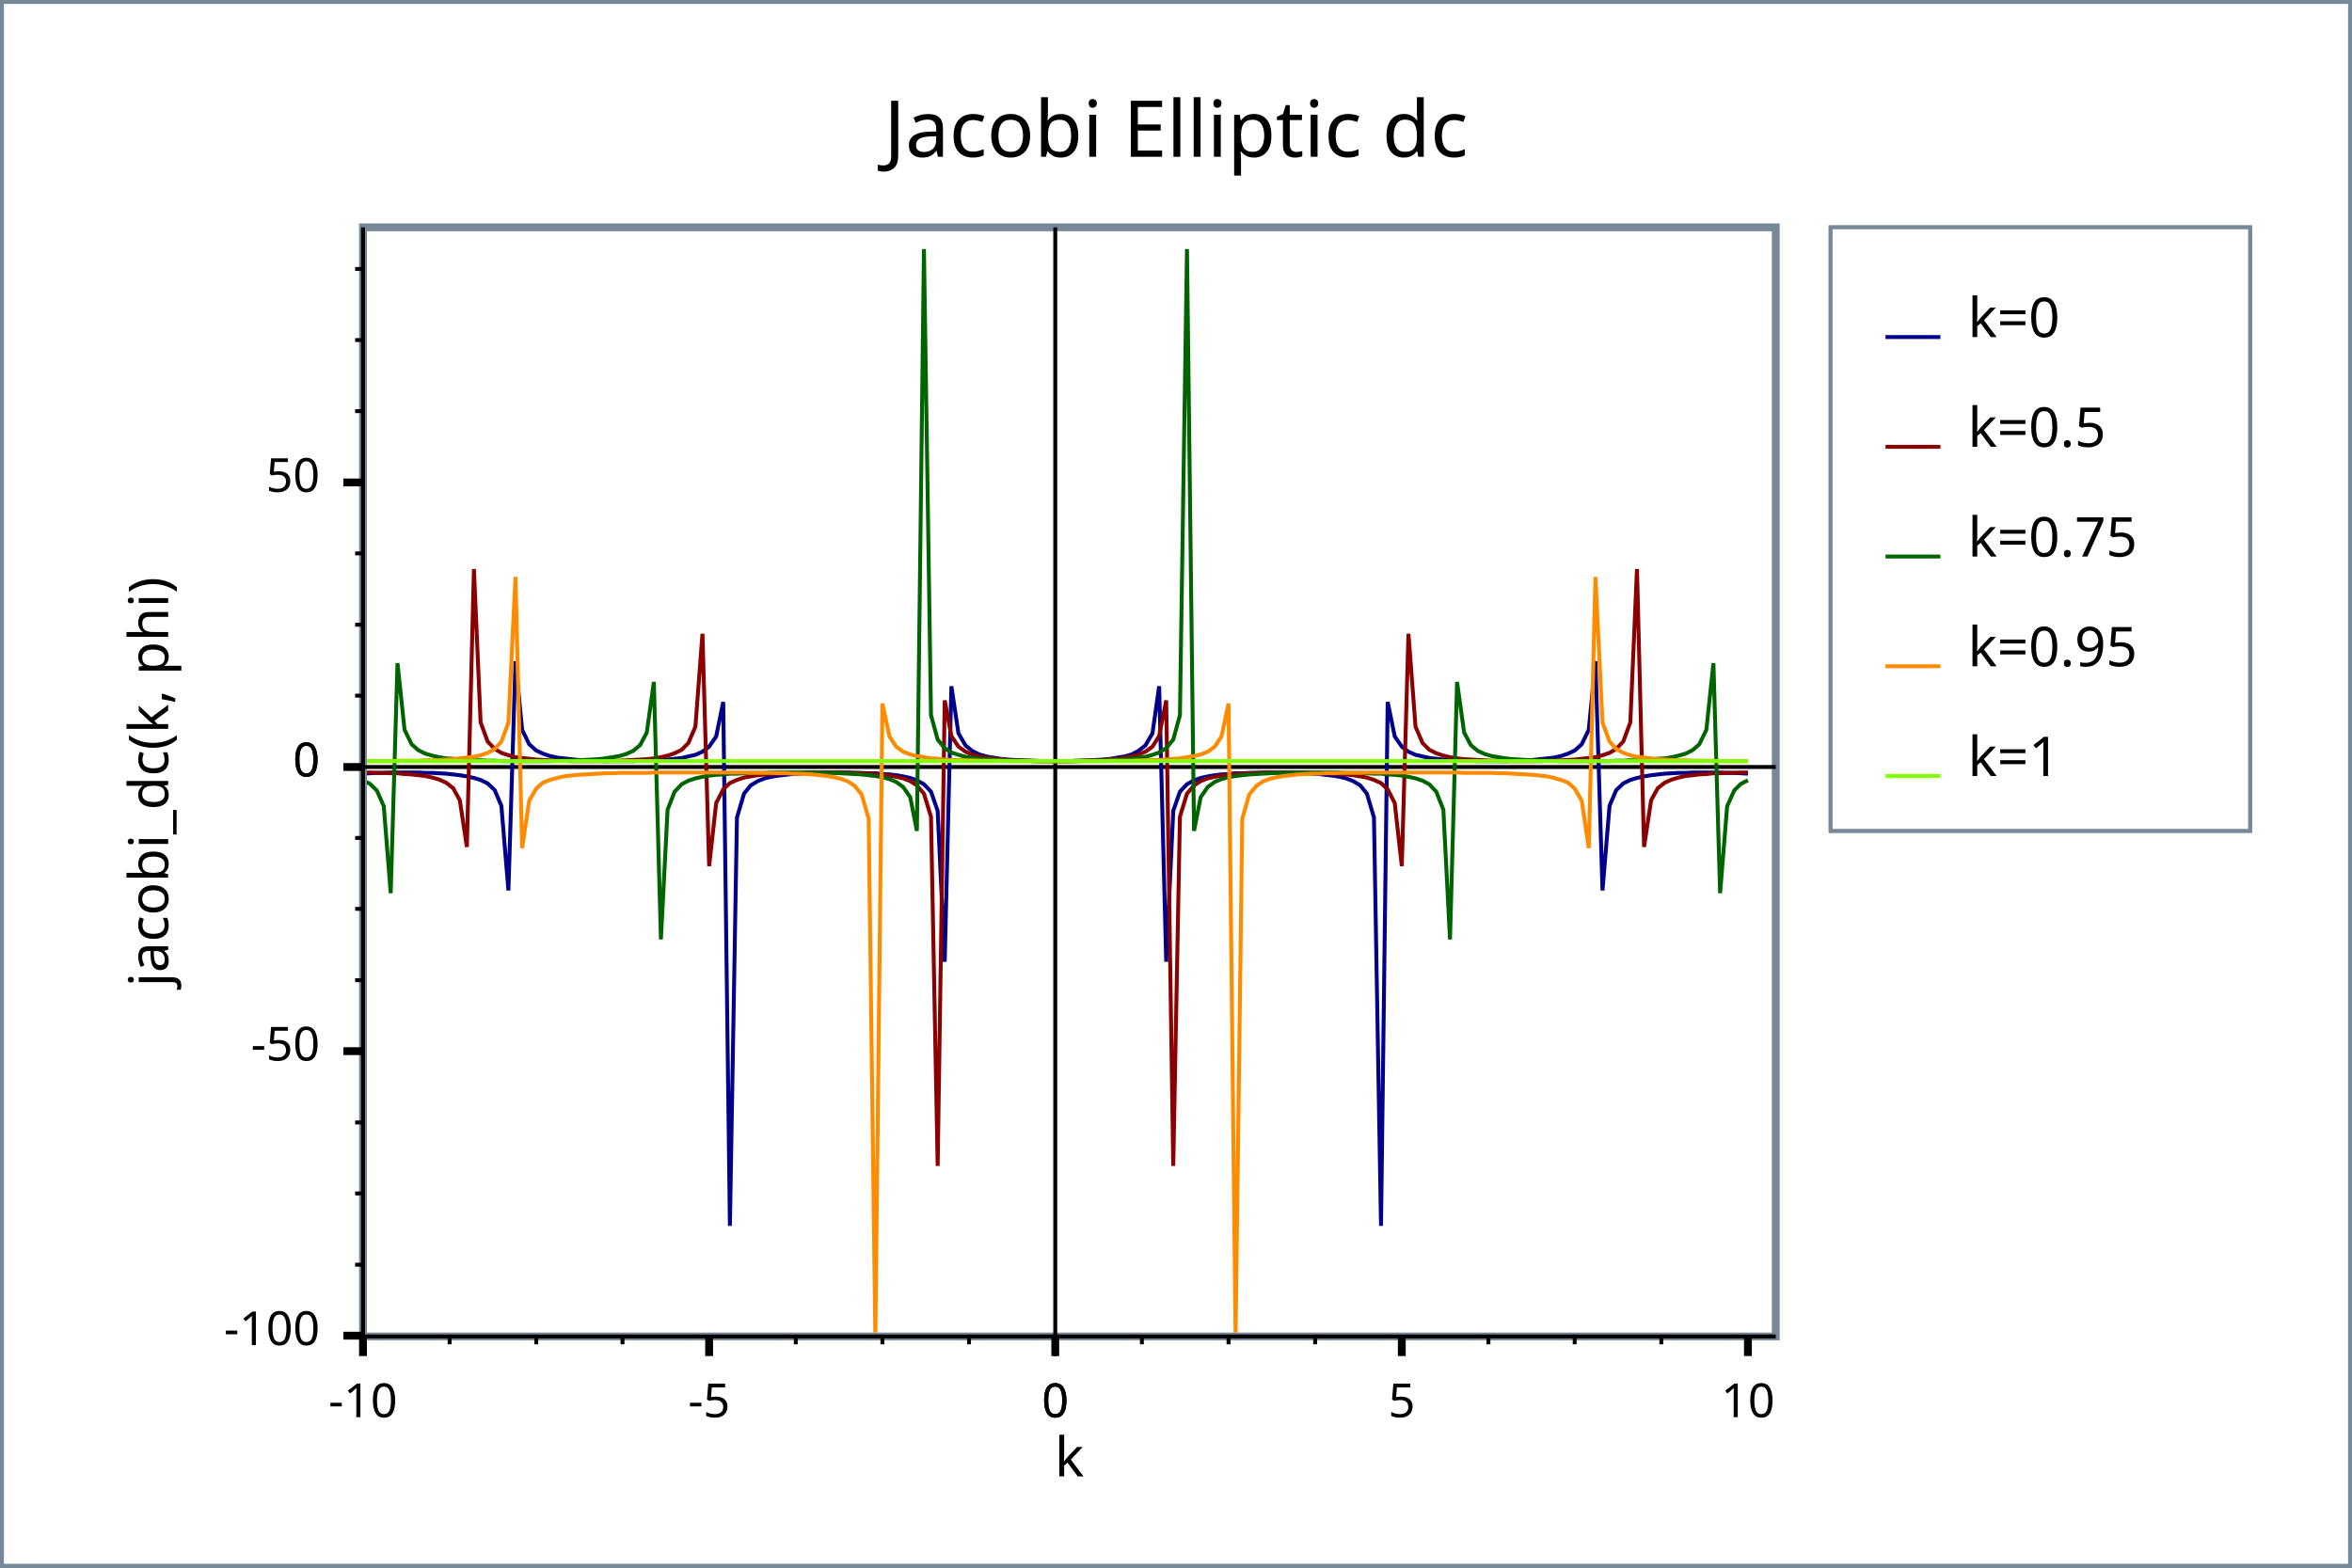
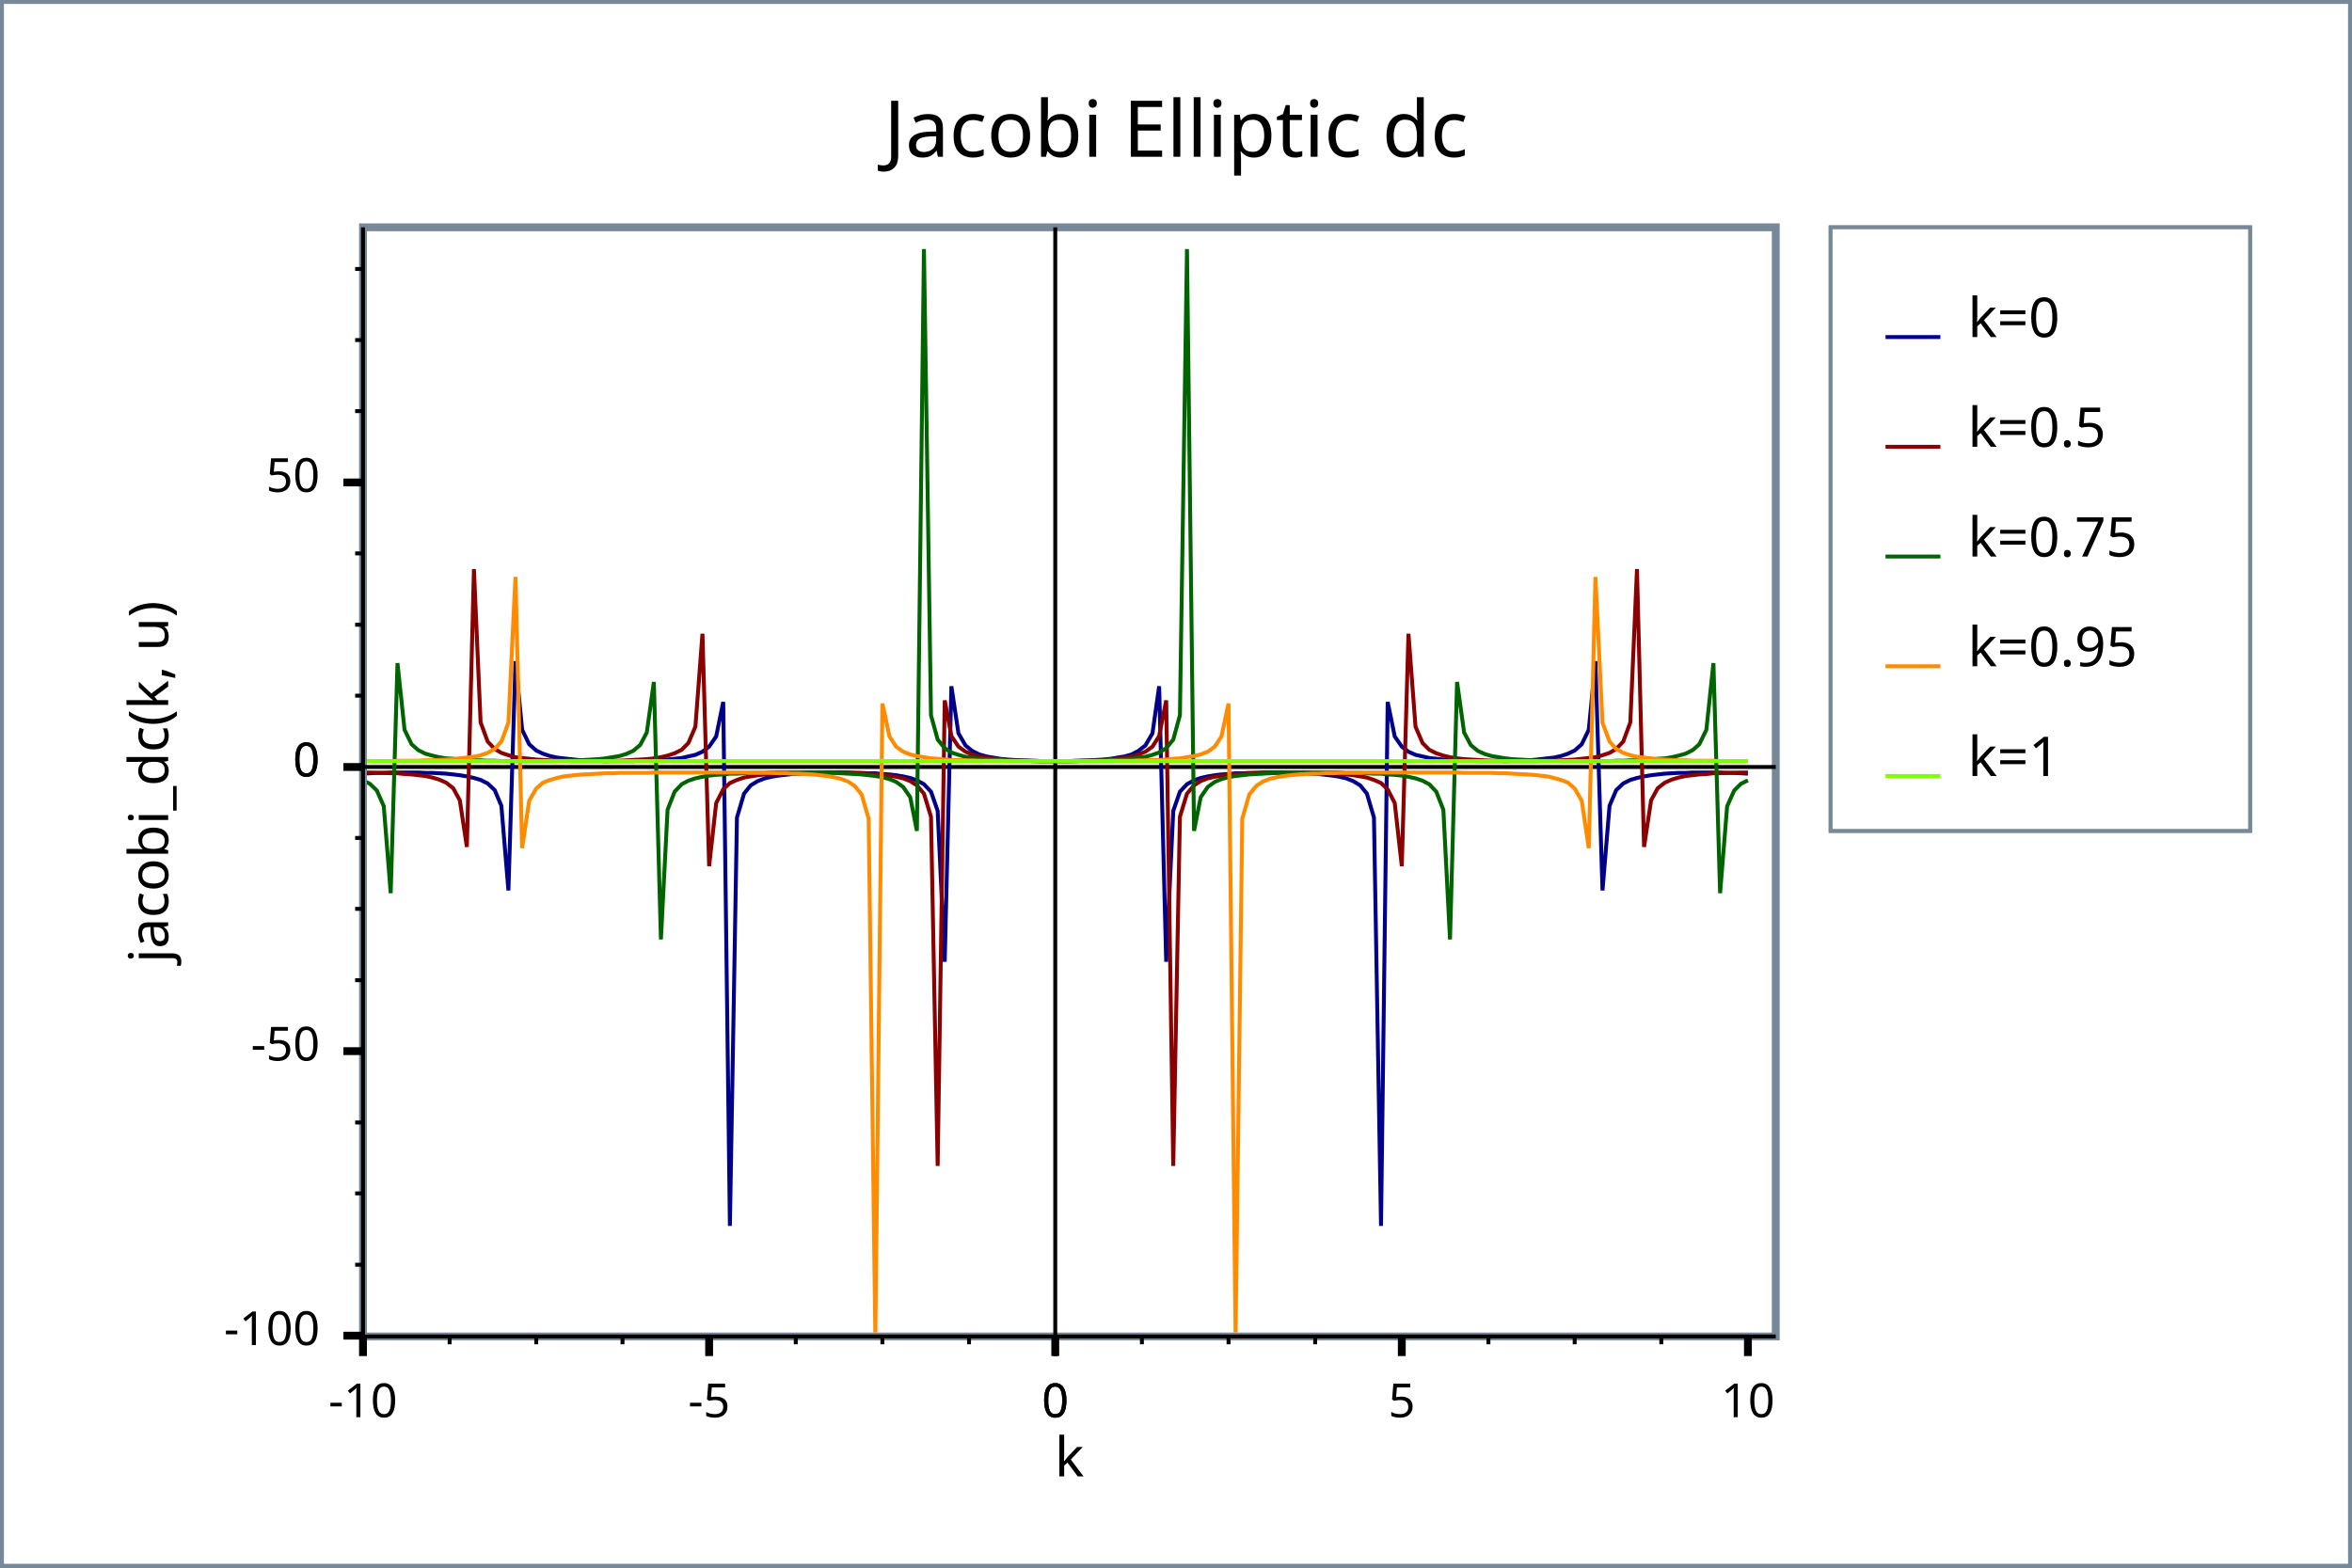
<svg xmlns="http://www.w3.org/2000/svg" width="600" height="400" version="1.1">
  <meta name="copyright" content="John Maddock" />
  <meta name="date" content="2008" />
  <clipPath id="plot_window">
    <rect x="93.6" y="59" width="358.4" height="281" />
  </clipPath>
  <g id="imageBackground" stroke="rgb(119,136,153)" fill="rgb(255,255,255)" stroke-width="2">
    <rect x="0" y="0" width="600" height="400" />
  </g>
  <g id="plotBackground" stroke="rgb(119,136,153)" fill="rgb(255,255,255)" stroke-width="2">
    <rect x="92.6" y="58" width="360.4" height="283" />
  </g>
  <g id="yMinorGrid" stroke="rgb(200,220,255)" stroke-width="0.5" />
  <g id="yMajorGrid" stroke="rgb(200,220,255)" stroke-width="1" />
  <g id="xMinorGrid" stroke="rgb(200,220,255)" stroke-width="0.5" />
  <g id="xMajorGrid" stroke="rgb(200,220,255)" stroke-width="1" />
  <g id="yAxis" stroke="rgb(0,0,0)" stroke-width="1">
    <line x1="269.2" y1="58" x2="269.2" y2="346" />
    <line x1="92.6" y1="58" x2="92.6" y2="341" />
  </g>
  <g id="xAxis" stroke="rgb(0,0,0)" stroke-width="1">
    <line x1="87.6" y1="195.7" x2="453" y2="195.7" />
    <line x1="87.6" y1="341" x2="453" y2="341" />
  </g>
  <g id="yMinorTicks" stroke="rgb(0,0,0)" stroke-width="1">
    <path d="M90.6,177.5 L92.6,177.5 M90.6,159.4 L92.6,159.4 M90.6,141.2 L92.6,141.2 M90.6,104.9 L92.6,104.9 M90.6,86.77 L92.6,86.77 M90.6,68.63 L92.6,68.63 M90.6,195.7 L92.6,195.7 M90.6,213.8 L92.6,213.8 M90.6,231.9 L92.6,231.9 M90.6,250.1 L92.6,250.1 M90.6,268.2 L92.6,268.2 M90.6,286.4 L92.6,286.4 M90.6,304.5 L92.6,304.5 M90.6,322.7 L92.6,322.7 M90.6,340.8 L92.6,340.8 " fill="none" />
  </g>
  <g id="xMinorTicks" stroke="rgb(0,0,0)" stroke-width="1">
    <path d="M291.3,341 L291.3,343 M313.4,341 L313.4,343 M335.5,341 L335.5,343 M379.7,341 L379.7,343 M401.7,341 L401.7,343 M423.8,341 L423.8,343 M247.2,341 L247.2,343 M225.1,341 L225.1,343 M203,341 L203,343 M158.8,341 L158.8,343 M136.8,341 L136.8,343 M114.7,341 L114.7,343 " fill="none" />
  </g>
  <g id="yMajorTicks" stroke="rgb(0,0,0)" stroke-width="2">
    <path d="M87.6,195.7 L92.6,195.7 M87.6,123.1 L92.6,123.1 M87.6,195.7 L92.6,195.7 M87.6,268.2 L92.6,268.2 M87.6,340.8 L92.6,340.8 " fill="none" />
  </g>
  <g id="xMajorTicks" stroke="rgb(0,0,0)" stroke-width="2">
    <path d="M269.2,341 L269.2,346 M357.6,341 L357.6,346 M445.9,341 L445.9,346 M269.2,341 L269.2,346 M180.9,341 L180.9,346 M92.6,341 L92.6,346 " fill="none" />
  </g>
  <g id="xTicksValues">
    <text x="269.2" y="361.6" text-anchor="middle" font-size="12" font-family="Verdana">0</text>
    <text x="357.6" y="361.6" text-anchor="middle" font-size="12" font-family="Verdana">5</text>
    <text x="445.9" y="361.6" text-anchor="middle" font-size="12" font-family="Verdana">10</text>
    <text x="269.2" y="361.6" text-anchor="middle" font-size="12" font-family="Verdana">0</text>
    <text x="180.9" y="361.6" text-anchor="middle" font-size="12" font-family="Verdana">-5</text>
    <text x="92.6" y="361.6" text-anchor="middle" font-size="12" font-family="Verdana">-10</text>
  </g>
  <g id="yTicksValues">
    <text x="81.6" y="198.1" text-anchor="end" font-size="12" font-family="Verdana">0</text>
    <text x="81.6" y="125.5" text-anchor="end" font-size="12" font-family="Verdana">50</text>
    <text x="81.6" y="198.1" text-anchor="end" font-size="12" font-family="Verdana">0</text>
    <text x="81.6" y="270.6" text-anchor="end" font-size="12" font-family="Verdana">-50</text>
    <text x="81.6" y="343.2" text-anchor="end" font-size="12" font-family="Verdana">-100</text>
  </g>
  <g id="yLabel">
-     <text x="42.9" y="199.5" text-anchor="middle" transform="rotate(-90 42.9 199.5 )" font-size="14" font-family="Verdana">jacobi_dc(k, phi)</text>
+     <text x="42.9" y="199.5" text-anchor="middle" transform="rotate(-90 42.9 199.5 )" font-size="14" font-family="Verdana">jacobi_dc(k, u)</text>
  </g>
  <g id="xLabel">
    <text x="272.8" y="376.7" text-anchor="middle" font-size="14" font-family="Verdana">k</text>
  </g>
  <g id="plotLines" stroke-width="2">
    <g clip-path="url(#plot_window)" stroke="rgb(0,0,139)" stroke-width="1">
      <path d="M92.6,197.4 L94.37,197.3 L96.13,197.2 L97.9,197.2 L99.67,197.1 L101.4,197.1 L103.2,197.1 L105,197.1 L106.7,197.1 L108.5,197.2 L110.3,197.2 L112,197.3 L113.8,197.4 L115.6,197.6 L117.3,197.8 L119.1,198.1 L120.9,198.5 L122.6,199 L124.4,199.9 L126.2,201.6 L127.9,205.6 L129.7,227.2 L131.5,168.7 L133.2,186.2 L135,189.9 L136.8,191.5 L138.5,192.3 L140.3,192.9 L142.1,193.3 L143.8,193.5 L145.6,193.7 L147.4,193.9 L149.1,194 L150.9,194.1 L152.7,194.1 L154.4,194.2 L156.2,194.2 L158,194.2 L159.7,194.2 L161.5,194.2 L163.3,194.1 L165,194.1 L166.8,194 L168.6,193.9 L170.3,193.8 L172.1,193.6 L173.9,193.4 L175.6,193 L177.4,192.6 L179.2,191.8 L180.9,190.5 L182.7,187.9 L184.5,179.1 L186.2,312.8 L188,208.6 L189.8,202.5 L191.5,200.4 L193.3,199.3 L195.1,198.6 L196.8,198.2 L198.6,197.9 L200.4,197.7 L202.1,197.5 L203.9,197.4 L205.7,197.3 L207.4,197.2 L209.2,197.2 L211,197.1 L212.7,197.1 L214.5,197.1 L216.3,197.1 L218,197.2 L219.8,197.2 L221.6,197.3 L223.3,197.3 L225.1,197.5 L226.9,197.6 L228.6,197.8 L230.4,198.1 L232.2,198.5 L233.9,199.1 L235.7,200.1 L237.5,202 L239.2,206.9 L241,245.4 L242.7,175.1 L244.5,187.1 L246.3,190.2 L248,191.6 L249.8,192.5 L251.6,193 L253.3,193.3 L255.1,193.6 L256.9,193.8 L258.6,193.9 L260.4,194 L262.2,194.1 L263.9,194.1 L265.7,194.2 L267.5,194.2 L269.2,194.2 L271,194.2 L272.8,194.2 L274.5,194.1 L276.3,194.1 L278.1,194 L279.8,193.9 L281.6,193.8 L283.4,193.6 L285.1,193.3 L286.9,193 L288.7,192.5 L290.4,191.6 L292.2,190.2 L294,187.1 L295.7,175.1 L297.5,245.4 L299.3,206.9 L301,202 L302.8,200.1 L304.6,199.1 L306.3,198.5 L308.1,198.1 L309.9,197.8 L311.6,197.6 L313.4,197.5 L315.2,197.3 L316.9,197.3 L318.7,197.2 L320.5,197.2 L322.2,197.1 L324,197.1 L325.8,197.1 L327.5,197.1 L329.3,197.2 L331.1,197.2 L332.8,197.3 L334.6,197.4 L336.4,197.5 L338.1,197.7 L339.9,197.9 L341.7,198.2 L343.4,198.6 L345.2,199.3 L347,200.4 L348.7,202.5 L350.5,208.6 L352.3,312.8 L354,179.1 L355.8,187.9 L357.6,190.5 L359.3,191.8 L361.1,192.6 L362.9,193 L364.6,193.4 L366.4,193.6 L368.2,193.8 L369.9,193.9 L371.7,194 L373.5,194.1 L375.2,194.1 L377,194.2 L378.8,194.2 L380.5,194.2 L382.3,194.2 L384.1,194.2 L385.8,194.1 L387.6,194.1 L389.4,194 L391.1,193.9 L392.9,193.7 L394.7,193.5 L396.4,193.3 L398.2,192.9 L400,192.3 L401.7,191.5 L403.5,189.9 L405.3,186.2 L407,168.7 L408.8,227.2 L410.6,205.6 L412.3,201.6 L414.1,199.9 L415.9,199 L417.6,198.5 L419.4,198.1 L421.2,197.8 L422.9,197.6 L424.7,197.4 L426.5,197.3 L428.2,197.2 L430,197.2 L431.8,197.1 L433.5,197.1 L435.3,197.1 L437.1,197.1 L438.8,197.1 L440.6,197.2 L442.4,197.2 L444.1,197.3 L445.9,197.4 " fill="none" />
    </g>
    <g clip-path="url(#plot_window)" stroke="rgb(139,0,0)" stroke-width="1">
      <path d="M92.6,197.1 L94.37,197.1 L96.13,197.2 L97.9,197.2 L99.67,197.3 L101.4,197.3 L103.2,197.5 L105,197.6 L106.7,197.8 L108.5,198 L110.3,198.4 L112,198.9 L113.8,199.7 L115.6,201.1 L117.3,204.2 L119.1,216.1 L120.9,145.2 L122.6,184.3 L124.4,189.2 L126.2,191.1 L127.9,192.1 L129.7,192.7 L131.5,193.2 L133.2,193.4 L135,193.6 L136.8,193.8 L138.5,193.9 L140.3,194 L142.1,194.1 L143.8,194.1 L145.6,194.2 L147.4,194.2 L149.1,194.2 L150.9,194.2 L152.7,194.2 L154.4,194.2 L156.2,194.1 L158,194.1 L159.7,194 L161.5,193.9 L163.3,193.8 L165,193.7 L166.8,193.5 L168.6,193.2 L170.3,192.8 L172.1,192.2 L173.9,191.3 L175.6,189.6 L177.4,185.4 L179.2,161.7 L180.9,221 L182.7,204.9 L184.5,201.4 L186.2,199.8 L188,199 L189.8,198.4 L191.5,198.1 L193.3,197.8 L195.1,197.6 L196.8,197.5 L198.6,197.4 L200.4,197.3 L202.1,197.2 L203.9,197.2 L205.7,197.1 L207.4,197.1 L209.2,197.1 L211,197.1 L212.7,197.1 L214.5,197.1 L216.3,197.2 L218,197.2 L219.8,197.3 L221.6,197.4 L223.3,197.5 L225.1,197.7 L226.9,197.9 L228.6,198.2 L230.4,198.6 L232.2,199.3 L233.9,200.4 L235.7,202.5 L237.5,208.4 L239.2,297.5 L241,178.7 L242.7,187.8 L244.5,190.5 L246.3,191.8 L248,192.5 L249.8,193 L251.6,193.3 L253.3,193.6 L255.1,193.7 L256.9,193.9 L258.6,194 L260.4,194.1 L262.2,194.1 L263.9,194.2 L265.7,194.2 L267.5,194.2 L269.2,194.2 L271,194.2 L272.8,194.2 L274.5,194.2 L276.3,194.1 L278.1,194.1 L279.8,194 L281.6,193.9 L283.4,193.7 L285.1,193.6 L286.9,193.3 L288.7,193 L290.4,192.5 L292.2,191.8 L294,190.5 L295.7,187.8 L297.5,178.7 L299.3,297.5 L301,208.4 L302.8,202.5 L304.6,200.4 L306.3,199.3 L308.1,198.6 L309.9,198.2 L311.6,197.9 L313.4,197.7 L315.2,197.5 L316.9,197.4 L318.7,197.3 L320.5,197.2 L322.2,197.2 L324,197.1 L325.8,197.1 L327.5,197.1 L329.3,197.1 L331.1,197.1 L332.8,197.1 L334.6,197.2 L336.4,197.2 L338.1,197.3 L339.9,197.4 L341.7,197.5 L343.4,197.6 L345.2,197.8 L347,198.1 L348.7,198.4 L350.5,199 L352.3,199.8 L354,201.4 L355.8,204.9 L357.6,221 L359.3,161.7 L361.1,185.4 L362.9,189.6 L364.6,191.3 L366.4,192.2 L368.2,192.8 L369.9,193.2 L371.7,193.5 L373.5,193.7 L375.2,193.8 L377,193.9 L378.8,194 L380.5,194.1 L382.3,194.1 L384.1,194.2 L385.8,194.2 L387.6,194.2 L389.4,194.2 L391.1,194.2 L392.9,194.2 L394.7,194.1 L396.4,194.1 L398.2,194 L400,193.9 L401.7,193.8 L403.5,193.6 L405.3,193.4 L407,193.2 L408.8,192.7 L410.6,192.1 L412.3,191.1 L414.1,189.2 L415.9,184.3 L417.6,145.2 L419.4,216.1 L421.2,204.2 L422.9,201.1 L424.7,199.7 L426.5,198.9 L428.2,198.4 L430,198 L431.8,197.8 L433.5,197.6 L435.3,197.5 L437.1,197.3 L438.8,197.3 L440.6,197.2 L442.4,197.2 L444.1,197.1 L445.9,197.1 " fill="none" />
    </g>
    <g clip-path="url(#plot_window)" stroke="rgb(0,100,0)" stroke-width="1">
      <path d="M92.6,199.1 L94.37,200 L96.13,201.7 L97.9,205.7 L99.67,227.9 L101.4,169.2 L103.2,186.2 L105,189.9 L106.7,191.4 L108.5,192.3 L110.3,192.8 L112,193.2 L113.8,193.5 L115.6,193.6 L117.3,193.8 L119.1,193.9 L120.9,194 L122.6,194 L124.4,194.1 L126.2,194.1 L127.9,194.2 L129.7,194.2 L131.5,194.2 L133.2,194.2 L135,194.2 L136.8,194.2 L138.5,194.2 L140.3,194.2 L142.1,194.1 L143.8,194.1 L145.6,194 L147.4,194 L149.1,193.9 L150.9,193.8 L152.7,193.7 L154.4,193.5 L156.2,193.2 L158,192.9 L159.7,192.4 L161.5,191.6 L163.3,190.1 L165,186.9 L166.8,174 L168.6,239.7 L170.3,206.6 L172.1,202 L173.9,200.1 L175.6,199.2 L177.4,198.6 L179.2,198.2 L180.9,197.9 L182.7,197.7 L184.5,197.6 L186.2,197.4 L188,197.4 L189.8,197.3 L191.5,197.2 L193.3,197.2 L195.1,197.2 L196.8,197.1 L198.6,197.1 L200.4,197.1 L202.1,197.1 L203.9,197.1 L205.7,197.1 L207.4,197.1 L209.2,197.2 L211,197.2 L212.7,197.2 L214.5,197.3 L216.3,197.4 L218,197.5 L219.8,197.6 L221.6,197.8 L223.3,198 L225.1,198.3 L226.9,198.8 L228.6,199.5 L230.4,200.8 L232.2,203.4 L233.9,212 L235.7,63.55 L237.5,182.5 L239.2,188.7 L241,190.9 L242.7,192 L244.5,192.6 L246.3,193.1 L248,193.3 L249.8,193.6 L251.6,193.7 L253.3,193.8 L255.1,193.9 L256.9,194 L258.6,194.1 L260.4,194.1 L262.2,194.1 L263.9,194.2 L265.7,194.2 L267.5,194.2 L269.2,194.2 L271,194.2 L272.8,194.2 L274.5,194.2 L276.3,194.1 L278.1,194.1 L279.8,194.1 L281.6,194 L283.4,193.9 L285.1,193.8 L286.9,193.7 L288.7,193.6 L290.4,193.3 L292.2,193.1 L294,192.6 L295.7,192 L297.5,190.9 L299.3,188.7 L301,182.5 L302.8,63.55 L304.6,212 L306.3,203.4 L308.1,200.8 L309.9,199.5 L311.6,198.8 L313.4,198.3 L315.2,198 L316.9,197.8 L318.7,197.6 L320.5,197.5 L322.2,197.4 L324,197.3 L325.8,197.2 L327.5,197.2 L329.3,197.2 L331.1,197.1 L332.8,197.1 L334.6,197.1 L336.4,197.1 L338.1,197.1 L339.9,197.1 L341.7,197.1 L343.4,197.2 L345.2,197.2 L347,197.2 L348.7,197.3 L350.5,197.4 L352.3,197.4 L354,197.6 L355.8,197.7 L357.6,197.9 L359.3,198.2 L361.1,198.6 L362.9,199.2 L364.6,200.1 L366.4,202 L368.2,206.6 L369.9,239.7 L371.7,174 L373.5,186.9 L375.2,190.1 L377,191.6 L378.8,192.4 L380.5,192.9 L382.3,193.2 L384.1,193.5 L385.8,193.7 L387.6,193.8 L389.4,193.9 L391.1,194 L392.9,194 L394.7,194.1 L396.4,194.1 L398.2,194.2 L400,194.2 L401.7,194.2 L403.5,194.2 L405.3,194.2 L407,194.2 L408.8,194.2 L410.6,194.2 L412.3,194.1 L414.1,194.1 L415.9,194 L417.6,194 L419.4,193.9 L421.2,193.8 L422.9,193.6 L424.7,193.5 L426.5,193.2 L428.2,192.8 L430,192.3 L431.8,191.4 L433.5,189.9 L435.3,186.2 L437.1,169.2 L438.8,227.9 L440.6,205.7 L442.4,201.7 L444.1,200 L445.9,199.1 " fill="none" />
    </g>
    <g clip-path="url(#plot_window)" stroke="rgb(255,140,0)" stroke-width="1">
      <path d="M92.6,194.2 L94.37,194.2 L96.13,194.2 L97.9,194.2 L99.67,194.2 L101.4,194.1 L103.2,194.1 L105,194.1 L106.7,194.1 L108.5,194 L110.3,194 L112,193.9 L113.8,193.8 L115.6,193.7 L117.3,193.5 L119.1,193.3 L120.9,193.1 L122.6,192.7 L124.4,192.1 L126.2,191.1 L127.9,189.2 L129.7,184.4 L131.5,147.2 L133.2,216.4 L135,204.3 L136.8,201.2 L138.5,199.7 L140.3,199 L142.1,198.5 L143.8,198.1 L145.6,197.9 L147.4,197.7 L149.1,197.6 L150.9,197.5 L152.7,197.4 L154.4,197.3 L156.2,197.3 L158,197.2 L159.7,197.2 L161.5,197.2 L163.3,197.2 L165,197.2 L166.8,197.1 L168.6,197.1 L170.3,197.1 L172.1,197.1 L173.9,197.1 L175.6,197.1 L177.4,197.1 L179.2,197.1 L180.9,197.1 L182.7,197.1 L184.5,197.1 L186.2,197.1 L188,197.1 L189.8,197.1 L191.5,197.2 L193.3,197.2 L195.1,197.2 L196.8,197.2 L198.6,197.3 L200.4,197.3 L202.1,197.4 L203.9,197.4 L205.7,197.5 L207.4,197.6 L209.2,197.8 L211,198 L212.7,198.3 L214.5,198.7 L216.3,199.4 L218,200.5 L219.8,202.7 L221.6,208.9 L223.3,341 L225.1,179.5 L226.9,187.9 L228.6,190.5 L230.4,191.8 L232.2,192.5 L233.9,192.9 L235.7,193.2 L237.5,193.5 L239.2,193.6 L241,193.8 L242.7,193.9 L244.5,193.9 L246.3,194 L248,194 L249.8,194.1 L251.6,194.1 L253.3,194.1 L255.1,194.1 L256.9,194.2 L258.6,194.2 L260.4,194.2 L262.2,194.2 L263.9,194.2 L265.7,194.2 L267.5,194.2 L269.2,194.2 L271,194.2 L272.8,194.2 L274.5,194.2 L276.3,194.2 L278.1,194.2 L279.8,194.2 L281.6,194.2 L283.4,194.1 L285.1,194.1 L286.9,194.1 L288.7,194.1 L290.4,194 L292.2,194 L294,193.9 L295.7,193.9 L297.5,193.8 L299.3,193.6 L301,193.5 L302.8,193.2 L304.6,192.9 L306.3,192.5 L308.1,191.8 L309.9,190.5 L311.6,187.9 L313.4,179.5 L315.2,341 L316.9,208.9 L318.7,202.7 L320.5,200.5 L322.2,199.4 L324,198.7 L325.8,198.3 L327.5,198 L329.3,197.8 L331.1,197.6 L332.8,197.5 L334.6,197.4 L336.4,197.4 L338.1,197.3 L339.9,197.3 L341.7,197.2 L343.4,197.2 L345.2,197.2 L347,197.2 L348.7,197.1 L350.5,197.1 L352.3,197.1 L354,197.1 L355.8,197.1 L357.6,197.1 L359.3,197.1 L361.1,197.1 L362.9,197.1 L364.6,197.1 L366.4,197.1 L368.2,197.1 L369.9,197.1 L371.7,197.1 L373.5,197.2 L375.2,197.2 L377,197.2 L378.8,197.2 L380.5,197.2 L382.3,197.3 L384.1,197.3 L385.8,197.4 L387.6,197.5 L389.4,197.6 L391.1,197.7 L392.9,197.9 L394.7,198.1 L396.4,198.5 L398.2,199 L400,199.7 L401.7,201.2 L403.5,204.3 L405.3,216.4 L407,147.2 L408.8,184.4 L410.6,189.2 L412.3,191.1 L414.1,192.1 L415.9,192.7 L417.6,193.1 L419.4,193.3 L421.2,193.5 L422.9,193.7 L424.7,193.8 L426.5,193.9 L428.2,194 L430,194 L431.8,194.1 L433.5,194.1 L435.3,194.1 L437.1,194.1 L438.8,194.2 L440.6,194.2 L442.4,194.2 L444.1,194.2 L445.9,194.2 " fill="none" />
    </g>
    <g clip-path="url(#plot_window)" stroke="rgb(127,255,0)" stroke-width="1">
      <path d="M92.6,194.2 L94.37,194.2 L96.13,194.2 L97.9,194.2 L99.67,194.2 L101.4,194.2 L103.2,194.2 L105,194.2 L106.7,194.2 L108.5,194.2 L110.3,194.2 L112,194.2 L113.8,194.2 L115.6,194.2 L117.3,194.2 L119.1,194.2 L120.9,194.2 L122.6,194.2 L124.4,194.2 L126.2,194.2 L127.9,194.2 L129.7,194.2 L131.5,194.2 L133.2,194.2 L135,194.2 L136.8,194.2 L138.5,194.2 L140.3,194.2 L142.1,194.2 L143.8,194.2 L145.6,194.2 L147.4,194.2 L149.1,194.2 L150.9,194.2 L152.7,194.2 L154.4,194.2 L156.2,194.2 L158,194.2 L159.7,194.2 L161.5,194.2 L163.3,194.2 L165,194.2 L166.8,194.2 L168.6,194.2 L170.3,194.2 L172.1,194.2 L173.9,194.2 L175.6,194.2 L177.4,194.2 L179.2,194.2 L180.9,194.2 L182.7,194.2 L184.5,194.2 L186.2,194.2 L188,194.2 L189.8,194.2 L191.5,194.2 L193.3,194.2 L195.1,194.2 L196.8,194.2 L198.6,194.2 L200.4,194.2 L202.1,194.2 L203.9,194.2 L205.7,194.2 L207.4,194.2 L209.2,194.2 L211,194.2 L212.7,194.2 L214.5,194.2 L216.3,194.2 L218,194.2 L219.8,194.2 L221.6,194.2 L223.3,194.2 L225.1,194.2 L226.9,194.2 L228.6,194.2 L230.4,194.2 L232.2,194.2 L233.9,194.2 L235.7,194.2 L237.5,194.2 L239.2,194.2 L241,194.2 L242.7,194.2 L244.5,194.2 L246.3,194.2 L248,194.2 L249.8,194.2 L251.6,194.2 L253.3,194.2 L255.1,194.2 L256.9,194.2 L258.6,194.2 L260.4,194.2 L262.2,194.2 L263.9,194.2 L265.7,194.2 L267.5,194.2 L269.2,194.2 L271,194.2 L272.8,194.2 L274.5,194.2 L276.3,194.2 L278.1,194.2 L279.8,194.2 L281.6,194.2 L283.4,194.2 L285.1,194.2 L286.9,194.2 L288.7,194.2 L290.4,194.2 L292.2,194.2 L294,194.2 L295.7,194.2 L297.5,194.2 L299.3,194.2 L301,194.2 L302.8,194.2 L304.6,194.2 L306.3,194.2 L308.1,194.2 L309.9,194.2 L311.6,194.2 L313.4,194.2 L315.2,194.2 L316.9,194.2 L318.7,194.2 L320.5,194.2 L322.2,194.2 L324,194.2 L325.8,194.2 L327.5,194.2 L329.3,194.2 L331.1,194.2 L332.8,194.2 L334.6,194.2 L336.4,194.2 L338.1,194.2 L339.9,194.2 L341.7,194.2 L343.4,194.2 L345.2,194.2 L347,194.2 L348.7,194.2 L350.5,194.2 L352.3,194.2 L354,194.2 L355.8,194.2 L357.6,194.2 L359.3,194.2 L361.1,194.2 L362.9,194.2 L364.6,194.2 L366.4,194.2 L368.2,194.2 L369.9,194.2 L371.7,194.2 L373.5,194.2 L375.2,194.2 L377,194.2 L378.8,194.2 L380.5,194.2 L382.3,194.2 L384.1,194.2 L385.8,194.2 L387.6,194.2 L389.4,194.2 L391.1,194.2 L392.9,194.2 L394.7,194.2 L396.4,194.2 L398.2,194.2 L400,194.2 L401.7,194.2 L403.5,194.2 L405.3,194.2 L407,194.2 L408.8,194.2 L410.6,194.2 L412.3,194.2 L414.1,194.2 L415.9,194.2 L417.6,194.2 L419.4,194.2 L421.2,194.2 L422.9,194.2 L424.7,194.2 L426.5,194.2 L428.2,194.2 L430,194.2 L431.8,194.2 L433.5,194.2 L435.3,194.2 L437.1,194.2 L438.8,194.2 L440.6,194.2 L442.4,194.2 L444.1,194.2 L445.9,194.2 " fill="none" />
    </g>
  </g>
  <g id="plotPoints" clip-path="url(#plot_window)" />
  <g id="legendBackground" stroke="rgb(119,136,153)" fill="rgb(255,255,255)" stroke-width="1">
    <rect x="467" y="58" width="107" height="154" />
    <rect x="467" y="58" width="107" height="154" />
  </g>
  <g id="legendPoints">
    <g stroke="rgb(0,0,139)" fill="rgb(255,255,255)" stroke-width="1">
      <line x1="481" y1="86" x2="495" y2="86" />
    </g>
    <g stroke="rgb(139,0,0)" fill="rgb(255,255,255)" stroke-width="1">
      <line x1="481" y1="114" x2="495" y2="114" />
    </g>
    <g stroke="rgb(0,100,0)" fill="rgb(255,255,255)" stroke-width="1">
      <line x1="481" y1="142" x2="495" y2="142" />
    </g>
    <g stroke="rgb(255,140,0)" fill="rgb(255,255,255)" stroke-width="1">
      <line x1="481" y1="170" x2="495" y2="170" />
    </g>
    <g stroke="rgb(127,255,0)" fill="rgb(255,255,255)" stroke-width="1">
      <line x1="481" y1="198" x2="495" y2="198" />
    </g>
  </g>
  <g id="legendText">
    <text x="502" y="86" font-size="14" font-family="Verdana">k=0</text>
    <text x="502" y="114" font-size="14" font-family="Verdana">k=0.5</text>
    <text x="502" y="142" font-size="14" font-family="Verdana">k=0.75</text>
    <text x="502" y="170" font-size="14" font-family="Verdana">k=0.95</text>
    <text x="502" y="198" font-size="14" font-family="Verdana">k=1</text>
  </g>
  <g id="title">
    <text x="300" y="40" text-anchor="middle" font-size="20" font-family="Verdana">Jacobi Elliptic dc</text>
  </g>
  <g id="plotXValues" />
  <g id="plotYValues" />
</svg>
